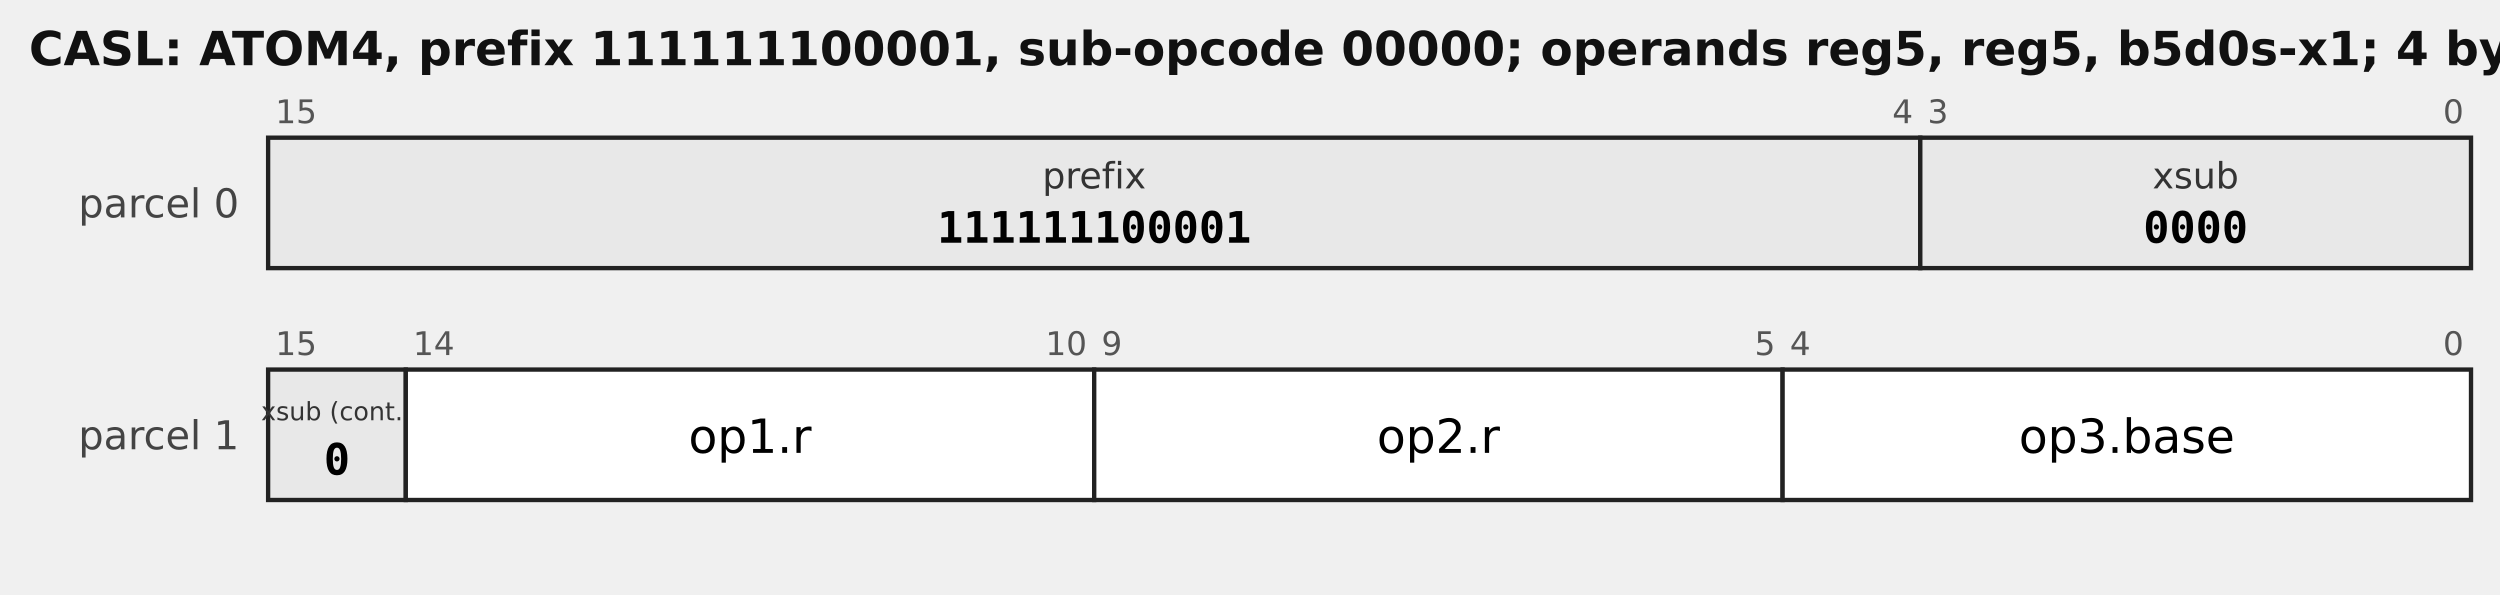
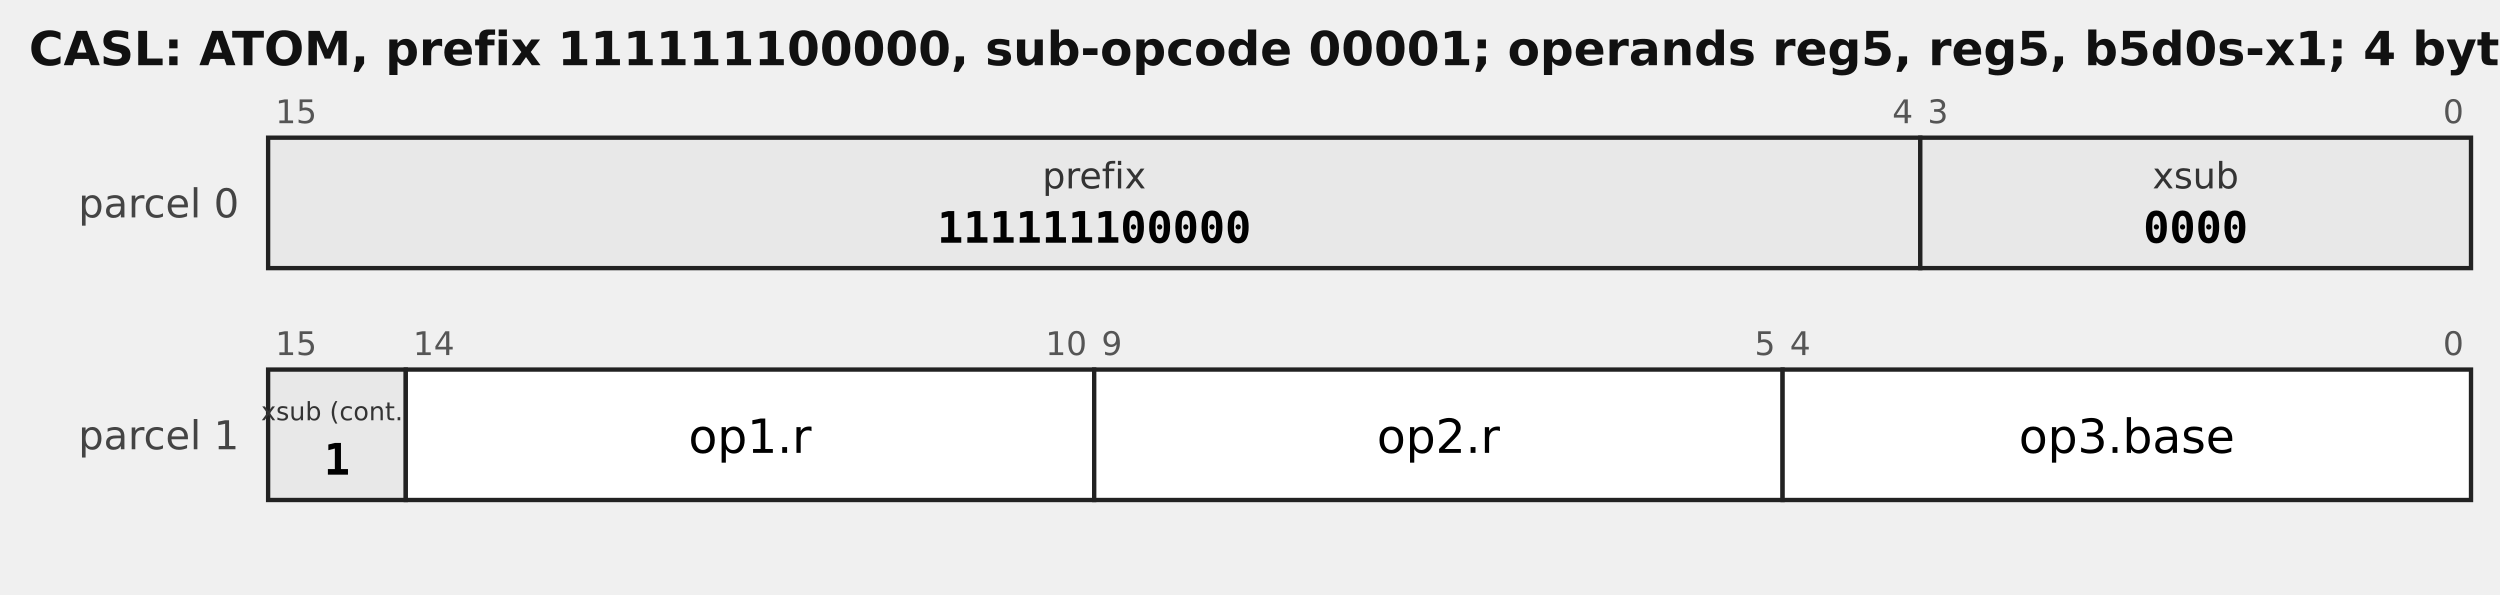
<svg xmlns="http://www.w3.org/2000/svg" width="690" height="164" viewBox="0 0 690 164" font-family="DejaVu Sans, sans-serif">
-   <text x="8" y="18" font-size="13" font-weight="bold" fill="#111">CASL: ATOM4, prefix 111111100001, sub-opcode 00000; operands reg5, reg5, b5d0s-x1; 4 bytes</text>
+   <text x="8" y="18" font-size="13" font-weight="bold" fill="#111">CASL: ATOM, prefix 111111100000, sub-opcode 00001; operands reg5, reg5, b5d0s-x1; 4 bytes</text>
  <text x="66" y="60" font-size="11" text-anchor="end" fill="#444">parcel 0</text>
  <rect x="74" y="38" width="456" height="36" fill="#e8e8e8" stroke="#222" stroke-width="1.2" />
  <text x="76" y="34" font-size="9" fill="#555" text-anchor="start">15</text>
  <text x="528" y="34" font-size="9" fill="#555" text-anchor="end">4</text>
  <text x="302.0" y="52" font-size="10.0" text-anchor="middle" font-family="DejaVu Sans, sans-serif" fill="#333">prefix</text>
-   <text x="302.0" y="67" font-size="12.0" text-anchor="middle" font-family="DejaVu Sans Mono, monospace" font-weight="bold">111111100001</text>
+   <text x="302.0" y="67" font-size="12.0" text-anchor="middle" font-family="DejaVu Sans Mono, monospace" font-weight="bold">111111100000</text>
  <rect x="530" y="38" width="152" height="36" fill="#e8e8e8" stroke="#222" stroke-width="1.2" />
  <text x="532" y="34" font-size="9" fill="#555" text-anchor="start">3</text>
  <text x="680" y="34" font-size="9" fill="#555" text-anchor="end">0</text>
  <text x="606.0" y="52" font-size="10.0" text-anchor="middle" font-family="DejaVu Sans, sans-serif" fill="#333">xsub</text>
  <text x="606.0" y="67" font-size="12.0" text-anchor="middle" font-family="DejaVu Sans Mono, monospace" font-weight="bold">0000</text>
  <text x="66" y="124" font-size="11" text-anchor="end" fill="#444">parcel 1</text>
  <rect x="74" y="102" width="38" height="36" fill="#e8e8e8" stroke="#222" stroke-width="1.2" />
  <text x="76" y="98" font-size="9" fill="#555" text-anchor="start">15</text>
  <text x="93.0" y="116" font-size="7.0" text-anchor="middle" font-family="DejaVu Sans, sans-serif" fill="#333">xsub (cont.)</text>
-   <text x="93.0" y="131" font-size="12.0" text-anchor="middle" font-family="DejaVu Sans Mono, monospace" font-weight="bold">0</text>
+   <text x="93.0" y="131" font-size="12.0" text-anchor="middle" font-family="DejaVu Sans Mono, monospace" font-weight="bold">1</text>
  <rect x="112" y="102" width="190" height="36" fill="#ffffff" stroke="#222" stroke-width="1.2" />
  <text x="114" y="98" font-size="9" fill="#555" text-anchor="start">14</text>
  <text x="300" y="98" font-size="9" fill="#555" text-anchor="end">10</text>
  <text x="207.0" y="125" font-size="13.0" text-anchor="middle" font-family="DejaVu Sans, sans-serif">op1.r</text>
  <rect x="302" y="102" width="190" height="36" fill="#ffffff" stroke="#222" stroke-width="1.2" />
  <text x="304" y="98" font-size="9" fill="#555" text-anchor="start">9</text>
  <text x="490" y="98" font-size="9" fill="#555" text-anchor="end">5</text>
  <text x="397.0" y="125" font-size="13.0" text-anchor="middle" font-family="DejaVu Sans, sans-serif">op2.r</text>
  <rect x="492" y="102" width="190" height="36" fill="#ffffff" stroke="#222" stroke-width="1.2" />
  <text x="494" y="98" font-size="9" fill="#555" text-anchor="start">4</text>
  <text x="680" y="98" font-size="9" fill="#555" text-anchor="end">0</text>
  <text x="587.0" y="125" font-size="13.0" text-anchor="middle" font-family="DejaVu Sans, sans-serif">op3.base</text>
</svg>
